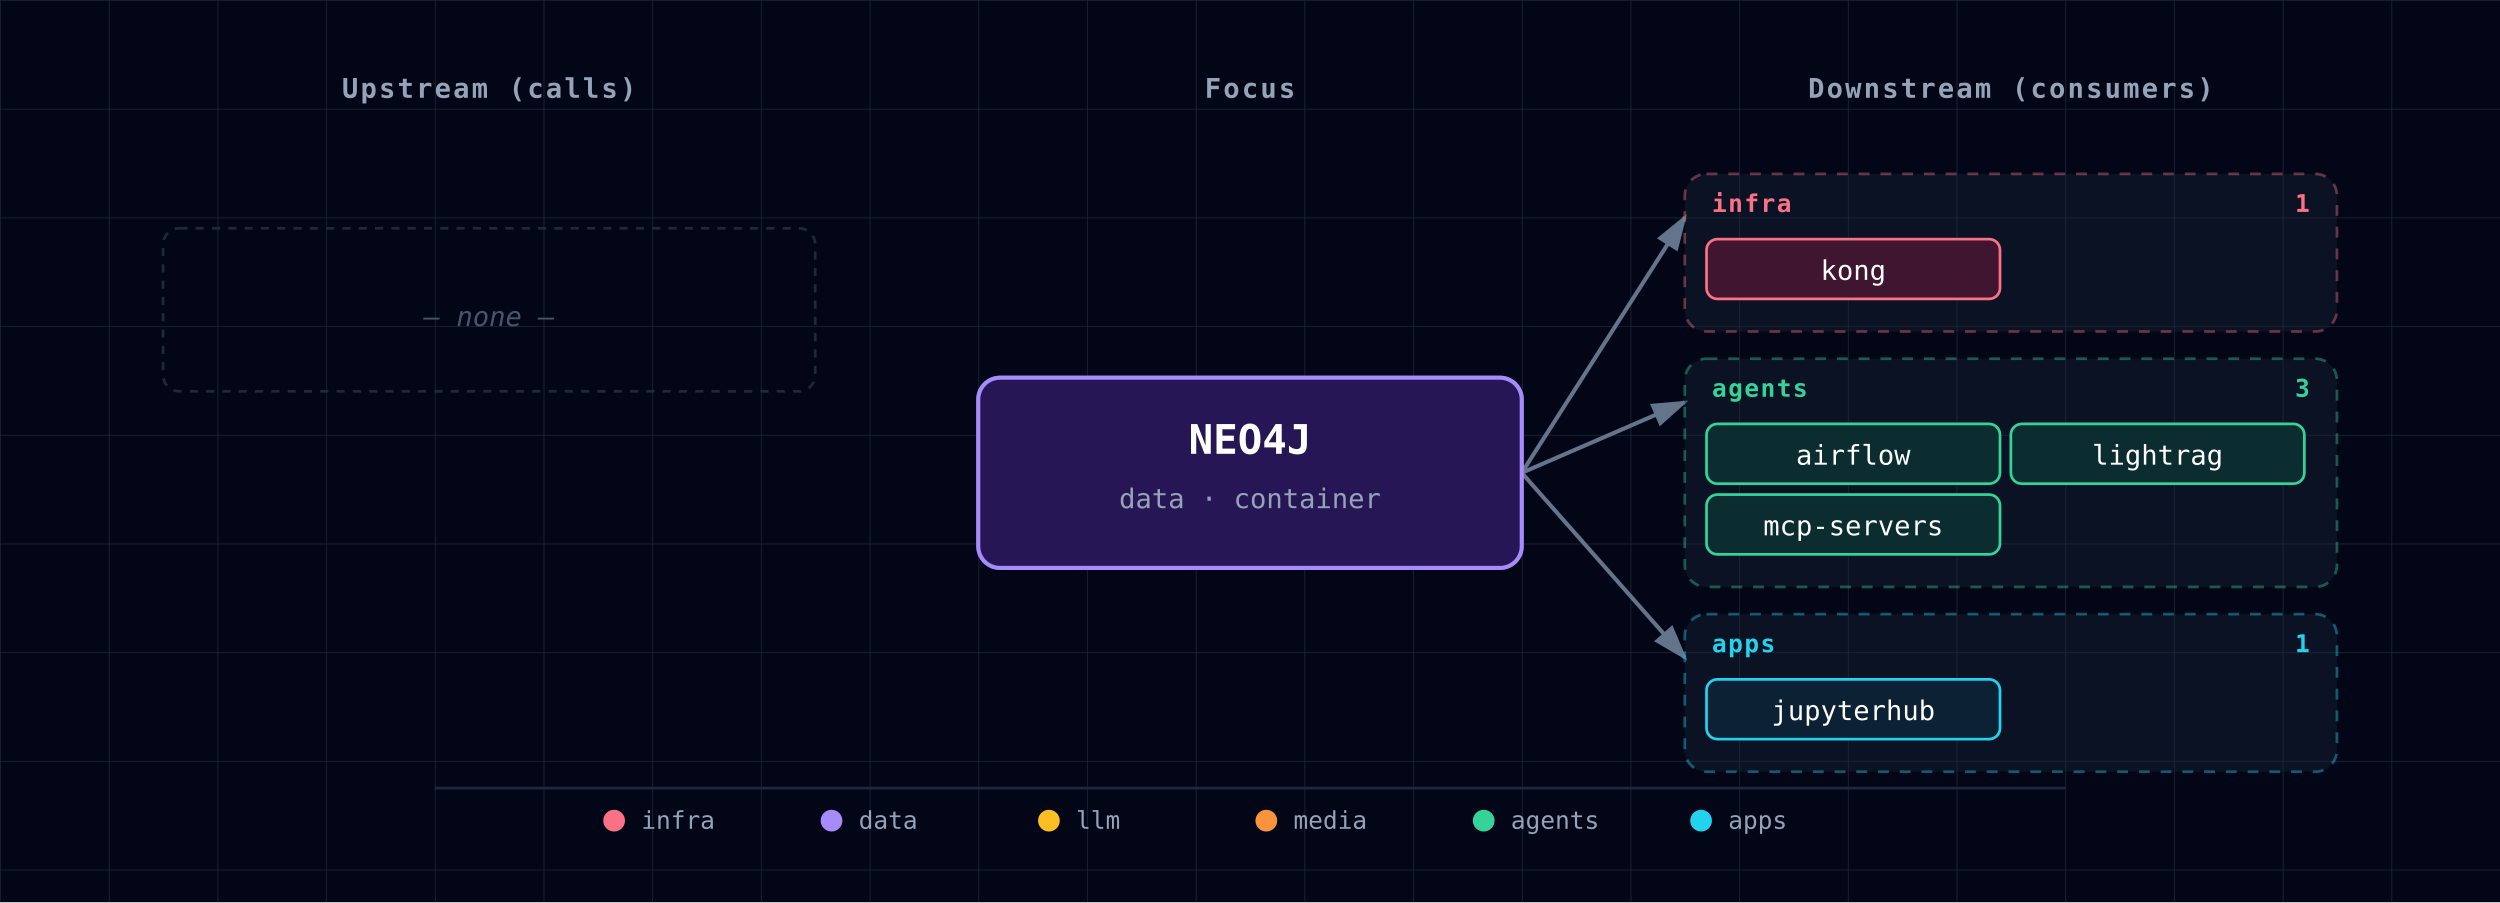
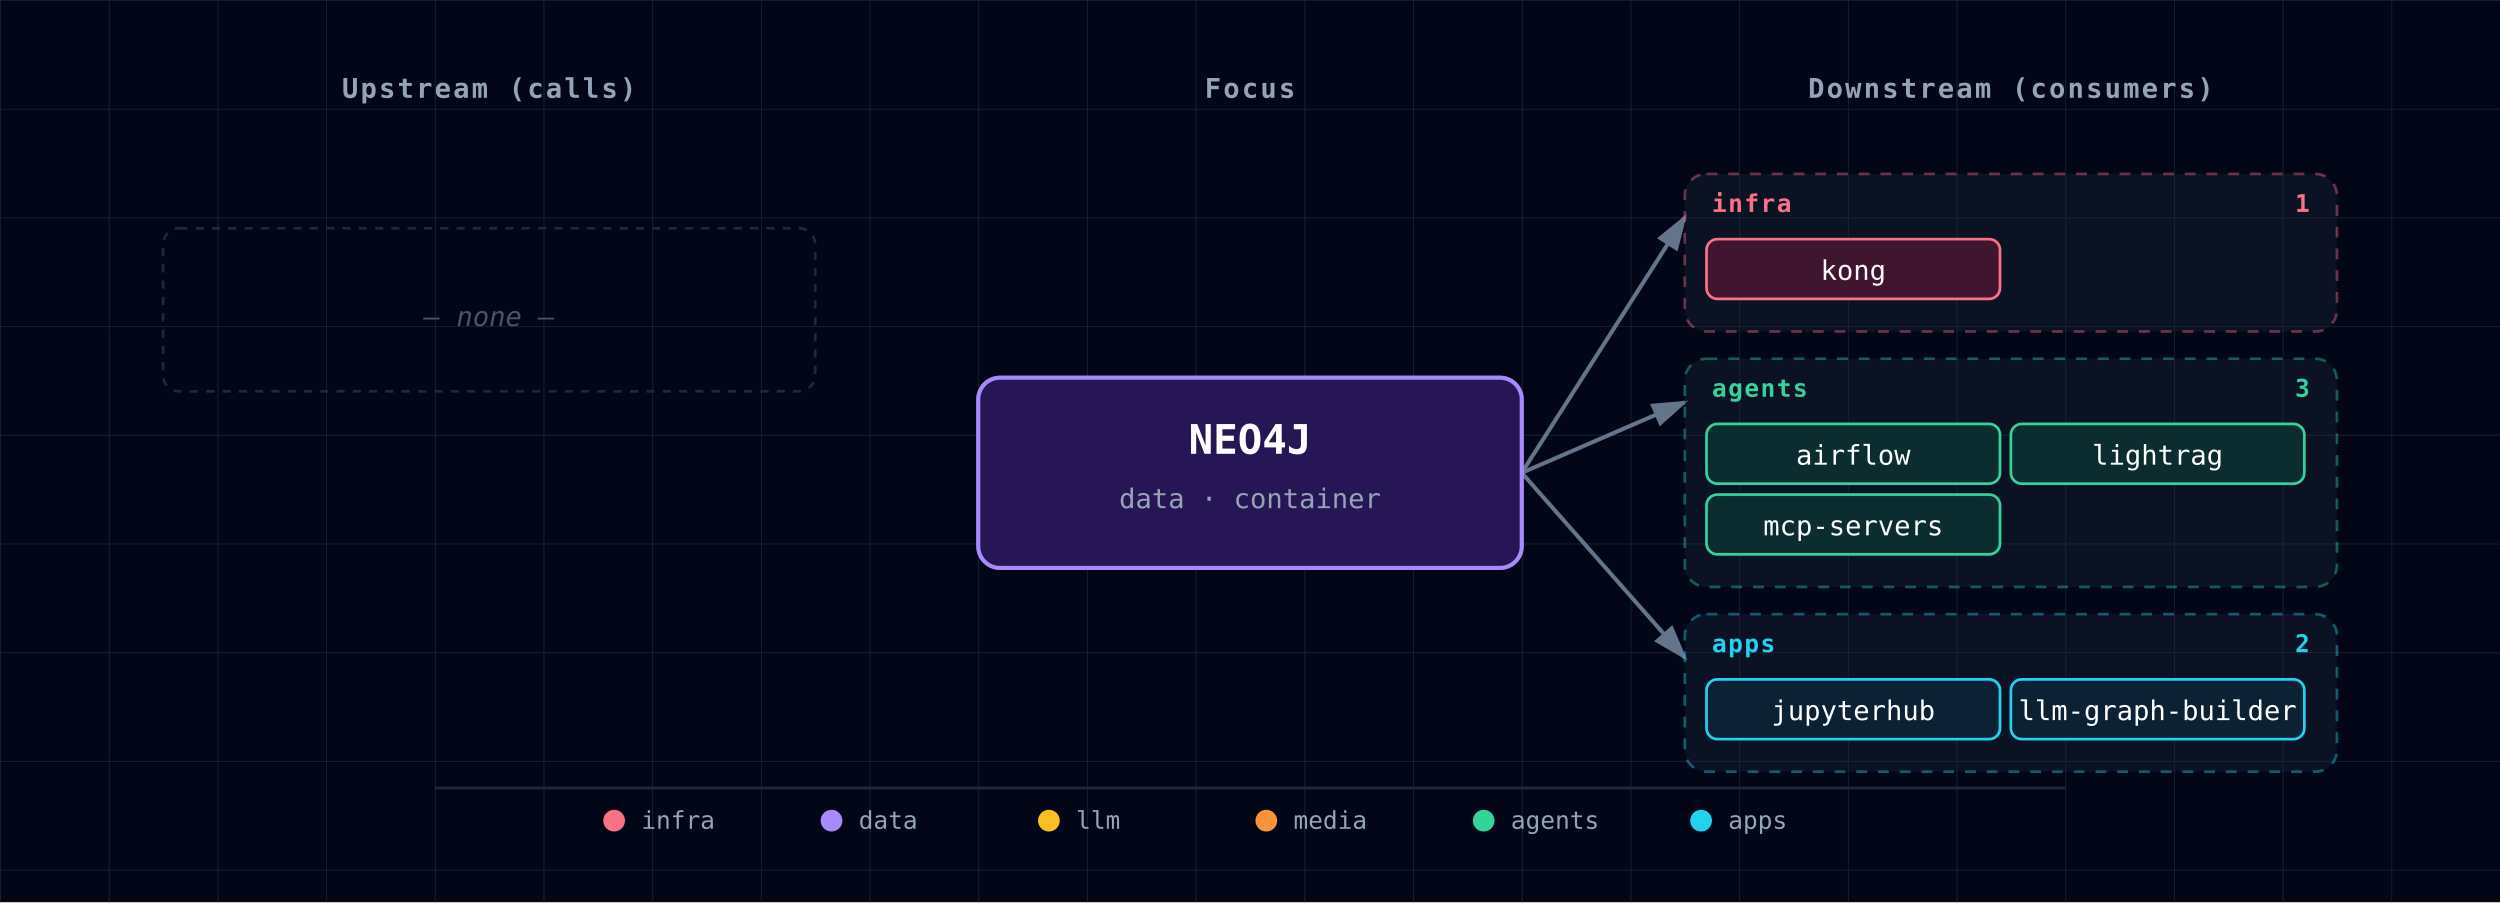
<svg xmlns="http://www.w3.org/2000/svg" viewBox="0 0 920 332" font-family="'JetBrains Mono', 'Fira Code', Menlo, Consolas, monospace">
  <defs>
    <pattern id="grid" width="40" height="40" patternUnits="userSpaceOnUse">
      <path d="M 40 0 L 0 0 0 40" fill="none" stroke="#1e293b" stroke-width="0.5" />
    </pattern>
    <marker id="arrowhead" markerWidth="9" markerHeight="6" refX="8" refY="3" orient="auto">
      <polygon points="0 0, 9 3, 0 6" fill="#64748b" />
    </marker>
    <filter id="focus-glow" x="-50%" y="-50%" width="200%" height="200%">
      <feGaussianBlur in="SourceAlpha" stdDeviation="6" />
      <feFlood flood-color="#a78bfa" flood-opacity="0.6" />
      <feComposite in2="SourceAlpha" operator="in" />
      <feMerge>
        <feMergeNode />
        <feMergeNode in="SourceGraphic" />
      </feMerge>
    </filter>
  </defs>
  <rect width="920" height="332" fill="#020617" />
  <rect width="920" height="332" fill="url(#grid)" />
  <text x="180" y="36" fill="#94a3b8" font-size="10" font-weight="600" text-anchor="middle" letter-spacing="0.08em">Upstream (calls)</text>
  <text x="460" y="36" fill="#94a3b8" font-size="10" font-weight="600" text-anchor="middle" letter-spacing="0.08em">Focus</text>
  <text x="740" y="36" fill="#94a3b8" font-size="10" font-weight="600" text-anchor="middle" letter-spacing="0.08em">Downstream (consumers)</text>
  <line x1="560" y1="174" x2="620" y2="80" stroke="#64748b" stroke-width="1.5" marker-end="url(#arrowhead)" />
  <line x1="560" y1="174" x2="620" y2="148" stroke="#64748b" stroke-width="1.5" marker-end="url(#arrowhead)" />
  <line x1="560" y1="174" x2="620" y2="242" stroke="#64748b" stroke-width="1.5" marker-end="url(#arrowhead)" />
  <g>
    <rect x="60" y="84" width="240" height="60" rx="6" fill="none" stroke="#1e293b" stroke-width="1" stroke-dasharray="3,3" />
    <text x="180" y="120" fill="#475569" font-size="10" font-style="italic" text-anchor="middle">— none —</text>
  </g>
  <g>
    <g class="cluster">
      <rect x="620" y="64" width="240" height="58" rx="8" fill="rgba(30,41,59,0.35)" stroke="#fb7185" stroke-width="1" stroke-dasharray="4,4" stroke-opacity="0.4" />
      <text x="630" y="78" fill="#fb7185" font-size="9" font-weight="700" text-anchor="start" style="letter-spacing:0.06em;text-transform:uppercase;">infra</text>
      <text x="850" y="78" fill="#fb7185" font-size="9" font-weight="600" text-anchor="end">1</text>
    </g>
    <g>
      <rect x="628" y="88" width="108" height="22" rx="4" fill="#0f172a" />
      <rect x="628" y="88" width="108" height="22" rx="4" fill="rgba(136, 19, 55, 0.4)" stroke="#fb7185" stroke-width="1" />
      <text x="682" y="103" fill="white" font-size="10" text-anchor="middle">kong</text>
    </g>
    <g class="cluster">
      <rect x="620" y="132" width="240" height="84" rx="8" fill="rgba(30,41,59,0.35)" stroke="#34d399" stroke-width="1" stroke-dasharray="4,4" stroke-opacity="0.4" />
      <text x="630" y="146" fill="#34d399" font-size="9" font-weight="700" text-anchor="start" style="letter-spacing:0.06em;text-transform:uppercase;">agents</text>
      <text x="850" y="146" fill="#34d399" font-size="9" font-weight="600" text-anchor="end">3</text>
    </g>
    <g>
      <rect x="628" y="156" width="108" height="22" rx="4" fill="#0f172a" />
      <rect x="628" y="156" width="108" height="22" rx="4" fill="rgba(6, 78, 59, 0.4)" stroke="#34d399" stroke-width="1" />
      <text x="682" y="171" fill="white" font-size="10" text-anchor="middle">airflow</text>
    </g>
    <g>
      <rect x="740" y="156" width="108" height="22" rx="4" fill="#0f172a" />
      <rect x="740" y="156" width="108" height="22" rx="4" fill="rgba(6, 78, 59, 0.4)" stroke="#34d399" stroke-width="1" />
      <text x="794" y="171" fill="white" font-size="10" text-anchor="middle">lightrag</text>
    </g>
    <g>
      <rect x="628" y="182" width="108" height="22" rx="4" fill="#0f172a" />
      <rect x="628" y="182" width="108" height="22" rx="4" fill="rgba(6, 78, 59, 0.4)" stroke="#34d399" stroke-width="1" />
      <text x="682" y="197" fill="white" font-size="10" text-anchor="middle">mcp-servers</text>
    </g>
    <g class="cluster">
      <rect x="620" y="226" width="240" height="58" rx="8" fill="rgba(30,41,59,0.35)" stroke="#22d3ee" stroke-width="1" stroke-dasharray="4,4" stroke-opacity="0.4" />
      <text x="630" y="240" fill="#22d3ee" font-size="9" font-weight="700" text-anchor="start" style="letter-spacing:0.06em;text-transform:uppercase;">apps</text>
-       <text x="850" y="240" fill="#22d3ee" font-size="9" font-weight="600" text-anchor="end">1</text>
+       <text x="850" y="240" fill="#22d3ee" font-size="9" font-weight="600" text-anchor="end">2</text>
    </g>
    <g>
      <rect x="628" y="250" width="108" height="22" rx="4" fill="#0f172a" />
      <rect x="628" y="250" width="108" height="22" rx="4" fill="rgba(8, 51, 68, 0.4)" stroke="#22d3ee" stroke-width="1" />
      <text x="682" y="265" fill="white" font-size="10" text-anchor="middle">jupyterhub</text>
+     </g>
+     <g>
+       <rect x="740" y="250" width="108" height="22" rx="4" fill="#0f172a" />
+       <rect x="740" y="250" width="108" height="22" rx="4" fill="rgba(8, 51, 68, 0.4)" stroke="#22d3ee" stroke-width="1" />
+       <text x="794" y="265" fill="white" font-size="10" text-anchor="middle">llm-graph-builder</text>
    </g>
  </g>
  <g class="focus" filter="url(#focus-glow)">
    <rect x="360" y="139" width="200" height="70" rx="8" fill="#0f172a" />
    <rect x="360" y="139" width="200" height="70" rx="8" fill="rgba(76, 29, 149, 0.4)" stroke="#a78bfa" stroke-width="1.5" />
    <text x="460" y="167" fill="white" font-size="15" font-weight="700" text-anchor="middle">NEO4J</text>
    <text x="460" y="187" fill="#94a3b8" font-size="10" text-anchor="middle">data · container</text>
  </g>
  <g class="legend">
    <line x1="160" y1="290" x2="760" y2="290" stroke="#1e293b" stroke-width="1" />
    <circle cx="226" cy="302" r="4" fill="#fb7185" />
    <text x="236" y="305" fill="#94a3b8" font-size="9" font-weight="400" text-anchor="start">infra</text>
    <circle cx="306" cy="302" r="4" fill="#a78bfa" />
    <text x="316" y="305" fill="#94a3b8" font-size="9" font-weight="400" text-anchor="start">data</text>
    <circle cx="386" cy="302" r="4" fill="#fbbf24" />
    <text x="396" y="305" fill="#94a3b8" font-size="9" font-weight="400" text-anchor="start">llm</text>
    <circle cx="466" cy="302" r="4" fill="#fb923c" />
    <text x="476" y="305" fill="#94a3b8" font-size="9" font-weight="400" text-anchor="start">media</text>
    <circle cx="546" cy="302" r="4" fill="#34d399" />
    <text x="556" y="305" fill="#94a3b8" font-size="9" font-weight="400" text-anchor="start">agents</text>
    <circle cx="626" cy="302" r="4" fill="#22d3ee" />
    <text x="636" y="305" fill="#94a3b8" font-size="9" font-weight="400" text-anchor="start">apps</text>
  </g>
</svg>
